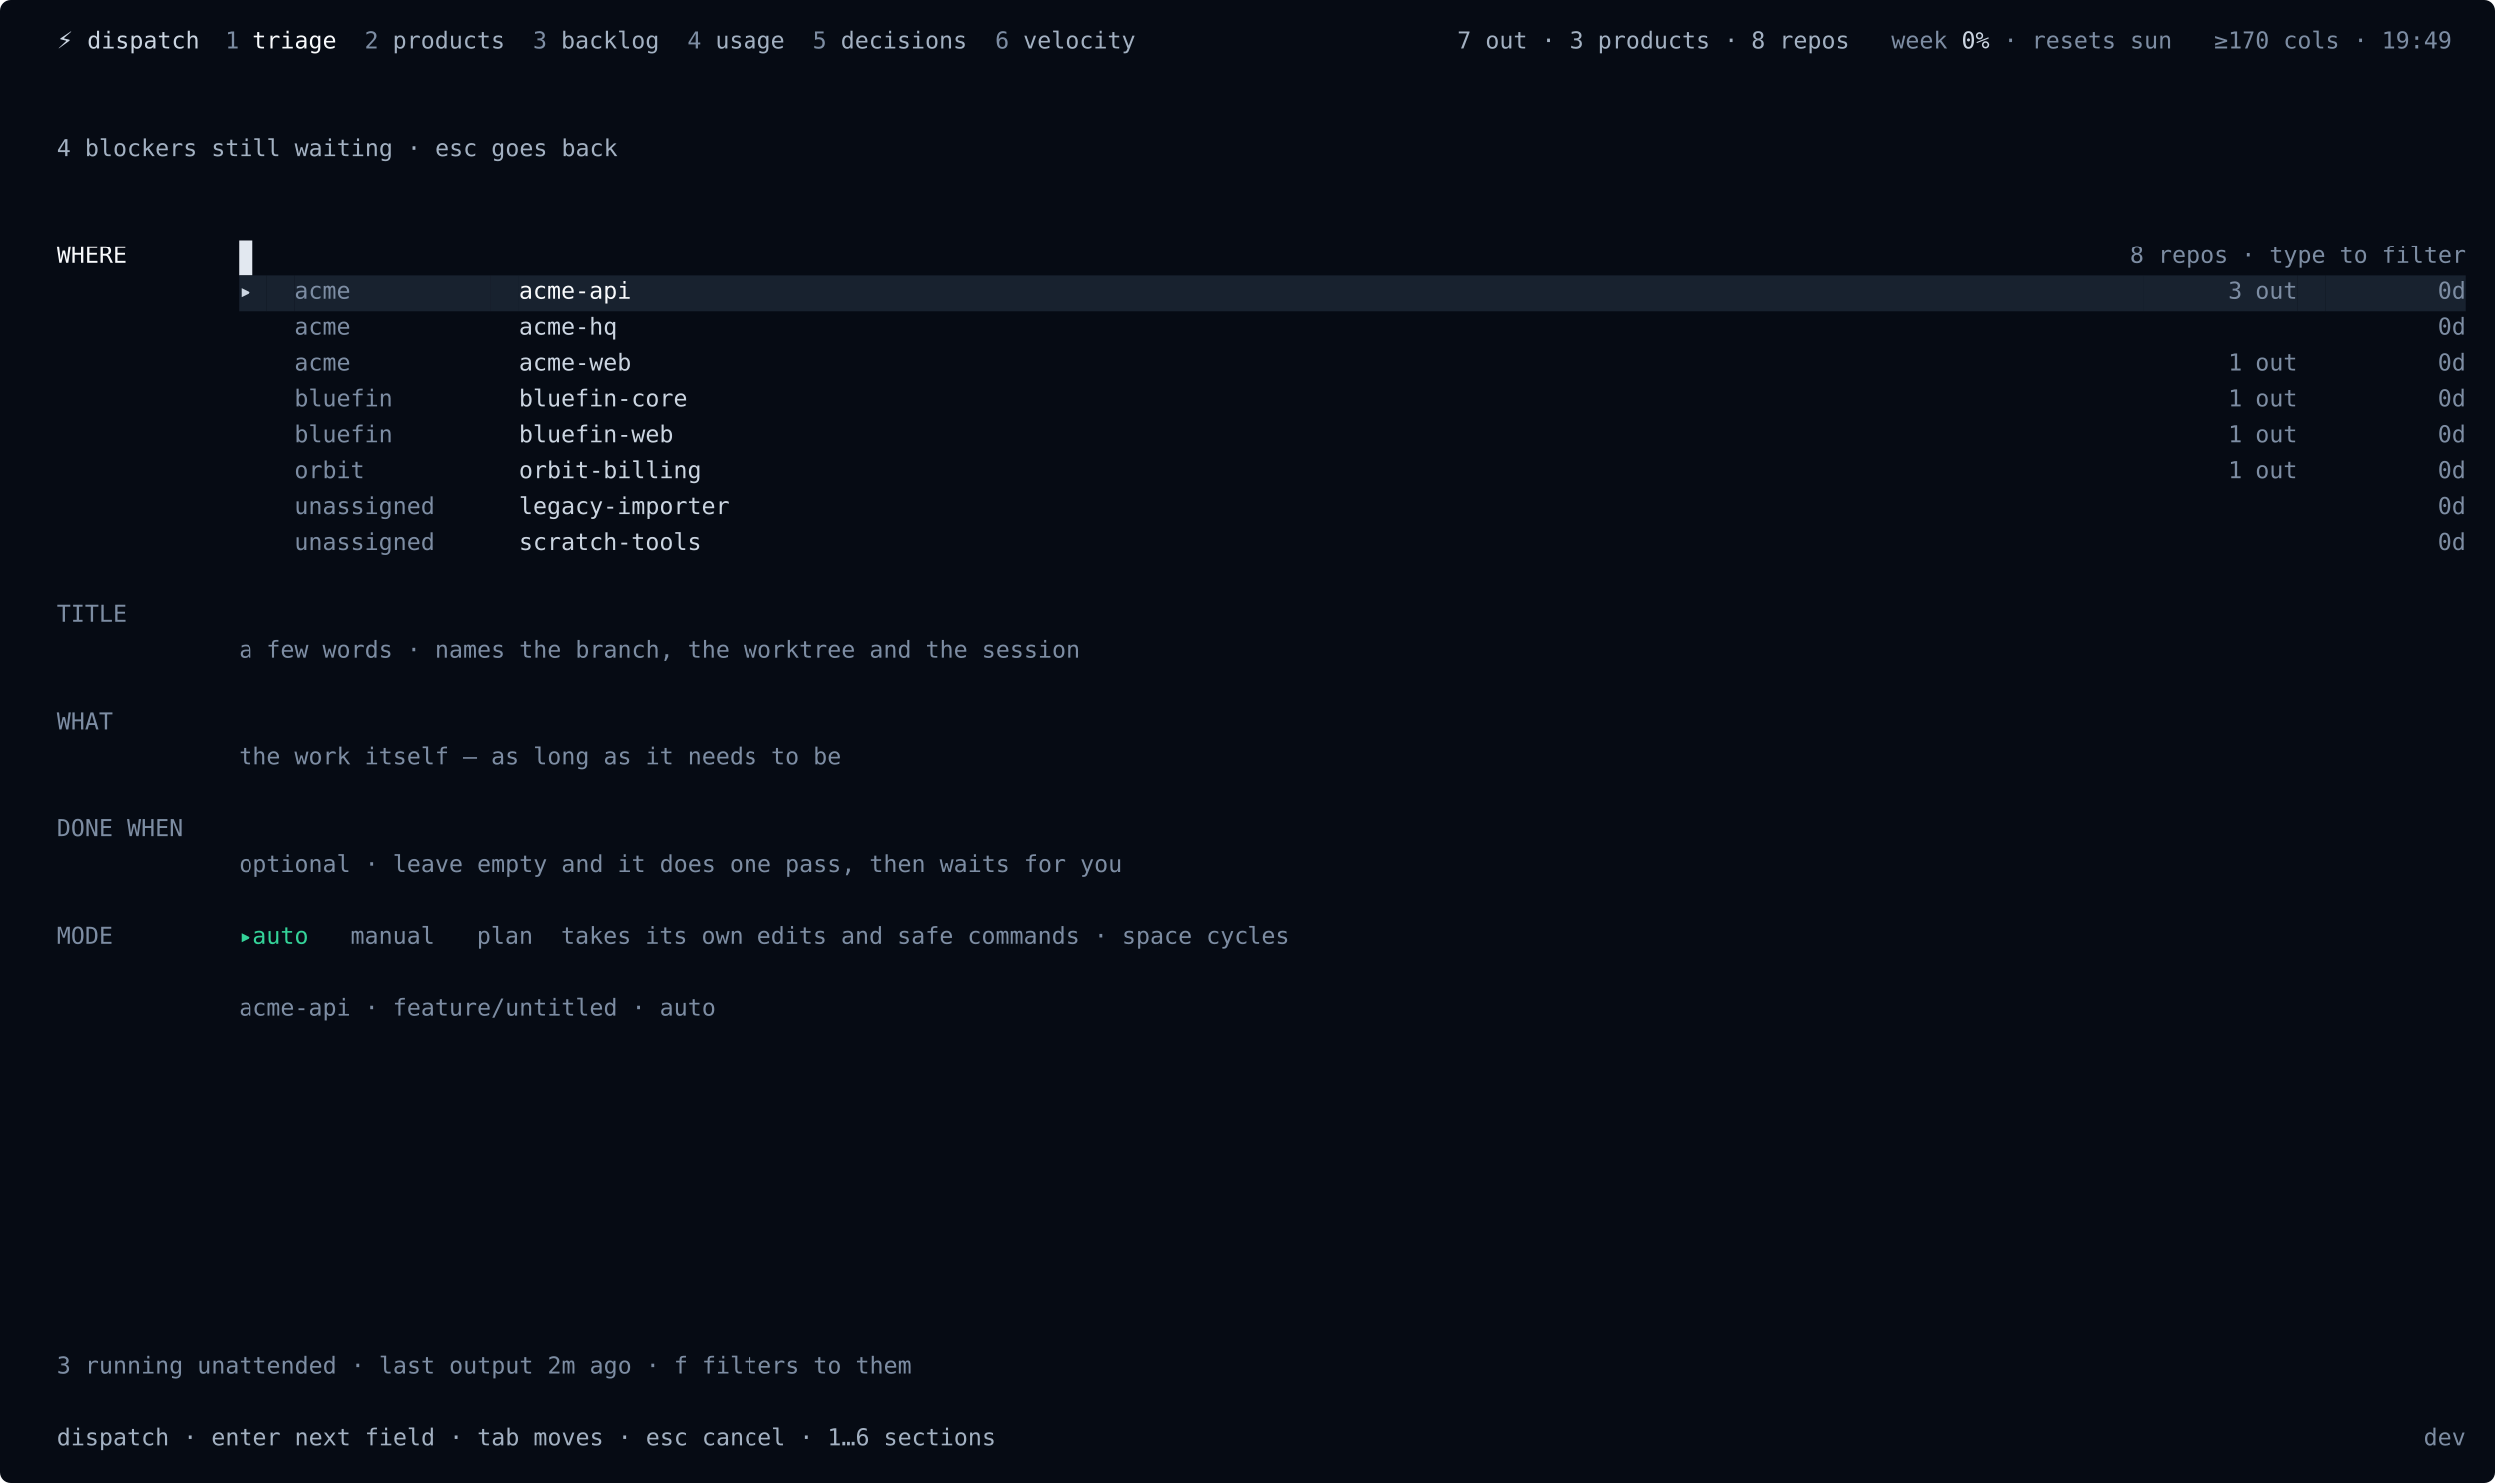
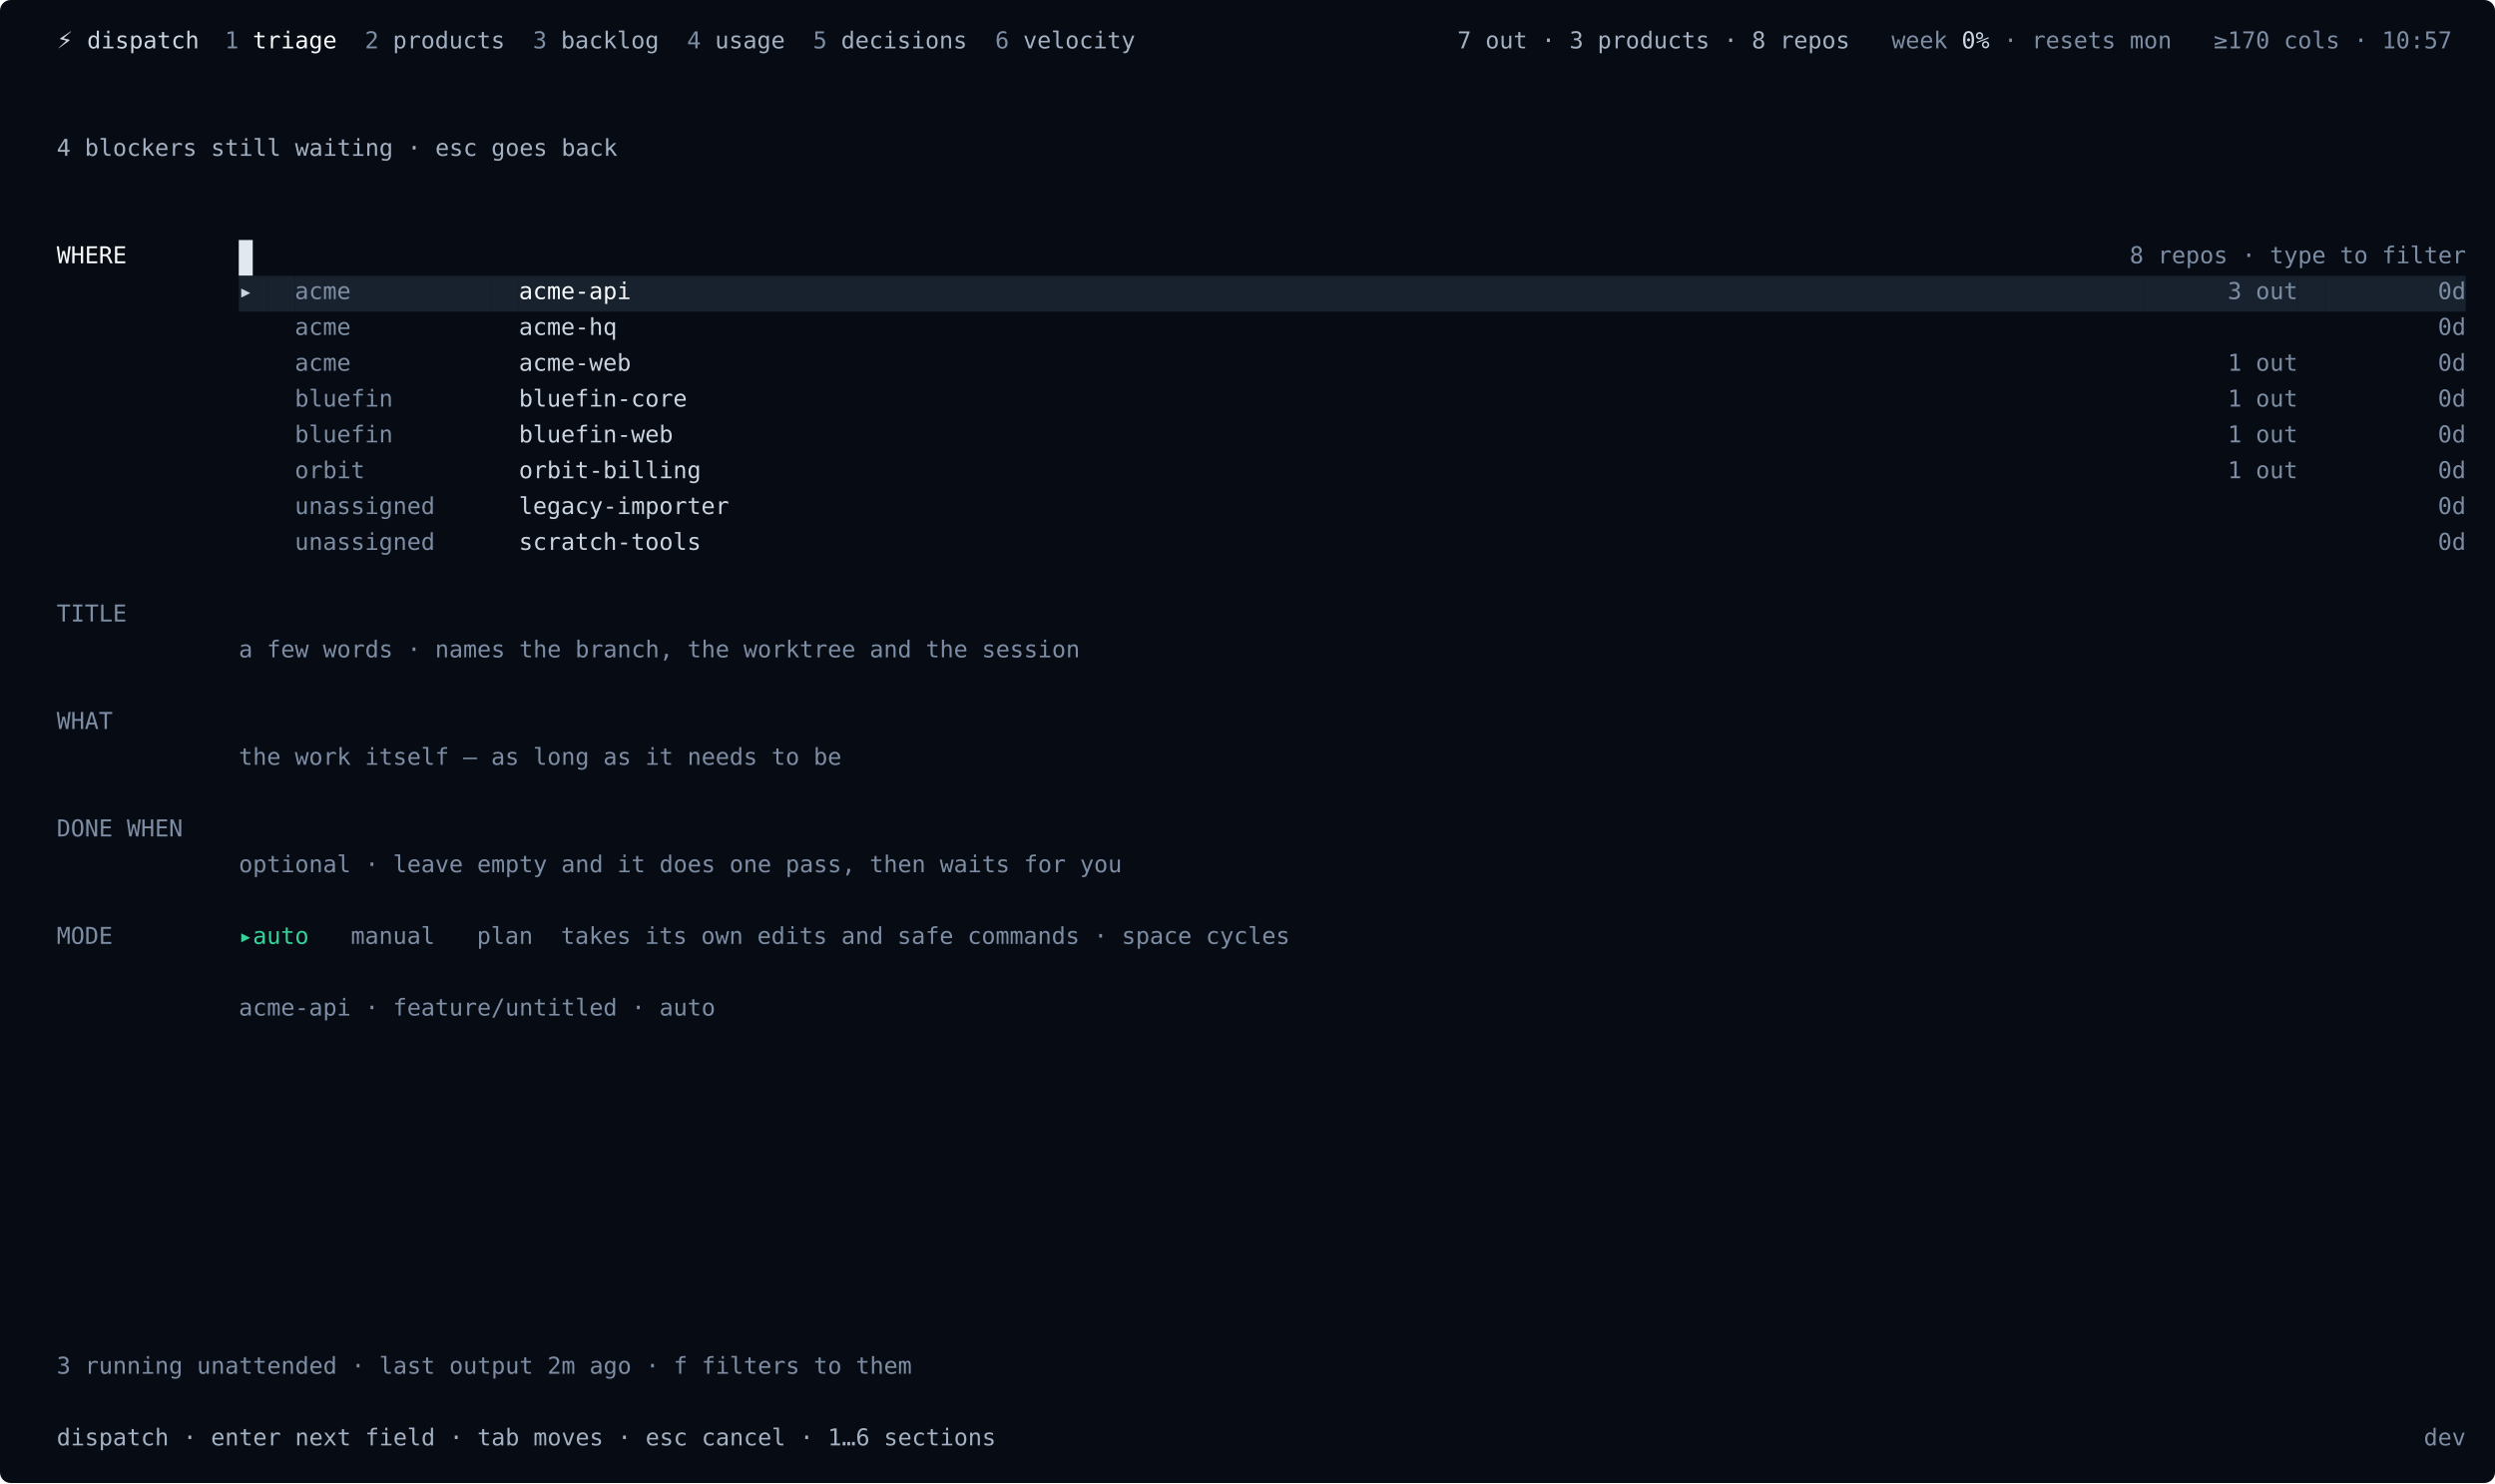
<svg xmlns="http://www.w3.org/2000/svg" width="1393" height="828" viewBox="0 0 1393 828" role="img" aria-label="Dispatching from the fleet">
  <rect width="1393" height="828" rx="6" fill="#060b14" />
  <g font-family="ui-monospace, SFMono-Regular, Menlo, Consolas, 'DejaVu Sans Mono', monospace" font-size="13.0" xml:space="preserve">
    <rect x="133.30" y="134.00" width="7.82" height="20.00" fill="#e2e8f0" />
    <rect x="133.30" y="154.00" width="15.64" height="20.00" fill="#18222f" />
    <rect x="148.94" y="154.00" width="15.64" height="20.00" fill="#18222f" />
    <rect x="164.58" y="154.00" width="109.48" height="20.00" fill="#18222f" />
    <rect x="274.06" y="154.00" width="15.64" height="20.00" fill="#18222f" />
    <rect x="289.70" y="154.00" width="907.12" height="20.00" fill="#18222f" />
    <rect x="1196.82" y="154.00" width="15.64" height="20.00" fill="#18222f" />
    <rect x="1212.46" y="154.00" width="70.38" height="20.00" fill="#18222f" />
    <rect x="1282.84" y="154.00" width="15.64" height="20.00" fill="#18222f" />
    <rect x="1298.48" y="154.00" width="78.20" height="20.00" fill="#18222f" />
    <text xml:space="preserve" y="27.00" fill="#e2e8f0">
      <tspan x="16.00">  </tspan>
      <tspan x="31.64" fill="#cbd5e1">⚡ dispatch</tspan>
      <tspan x="109.84">  </tspan>
      <tspan x="125.48" fill="#7d8da3">1 </tspan>
      <tspan x="141.12" fill="#f8fafc">triage</tspan>
      <tspan x="188.04">  </tspan>
      <tspan x="203.68" fill="#7d8da3">2 </tspan>
      <tspan x="219.32" fill="#a3b1c2">products</tspan>
      <tspan x="281.88">  </tspan>
      <tspan x="297.52" fill="#7d8da3">3 </tspan>
      <tspan x="313.16" fill="#a3b1c2">backlog</tspan>
      <tspan x="367.90">  </tspan>
      <tspan x="383.54" fill="#7d8da3">4 </tspan>
      <tspan x="399.18" fill="#a3b1c2">usage</tspan>
      <tspan x="438.28">  </tspan>
      <tspan x="453.92" fill="#7d8da3">5 </tspan>
      <tspan x="469.56" fill="#a3b1c2">decisions</tspan>
      <tspan x="539.94">  </tspan>
      <tspan x="555.58" fill="#7d8da3">6 </tspan>
      <tspan x="571.22" fill="#a3b1c2">velocity</tspan>
      <tspan x="633.78">                       </tspan>
      <tspan x="813.64" fill="#a3b1c2">7 out · 3 products · 8 repos</tspan>
      <tspan x="1032.60">   </tspan>
      <tspan x="1056.06" fill="#7d8da3">week </tspan>
      <tspan x="1095.16" fill="#cbd5e1">0%</tspan>
-       <tspan x="1110.80" fill="#7d8da3"> · resets sun</tspan>
+       <tspan x="1110.80" fill="#7d8da3"> · resets mon</tspan>
      <tspan x="1212.46">   </tspan>
-       <tspan x="1235.92" fill="#7d8da3">≥170 cols · 19:49</tspan>
+       <tspan x="1235.92" fill="#7d8da3">≥170 cols · 10:57</tspan>
    </text>
    <text xml:space="preserve" y="87.00" fill="#e2e8f0">
      <tspan x="16.00">  </tspan>
      <tspan x="31.64" fill="#a3b1c2">4 blockers still waiting · esc goes back</tspan>
    </text>
    <text xml:space="preserve" y="147.00" fill="#e2e8f0">
      <tspan x="16.00">  </tspan>
      <tspan x="31.64" fill="#f8fafc">WHERE      </tspan>
      <tspan x="117.66">  </tspan>
      <tspan x="133.30" fill="#060b14"> </tspan>
      <tspan x="141.12">                                                                                                                                      </tspan>
      <tspan x="1189.00" fill="#7d8da3">8 repos · type to filter</tspan>
    </text>
    <text xml:space="preserve" y="167.00" fill="#e2e8f0">
      <tspan x="16.00">               </tspan>
      <tspan x="133.30" fill="#cbd5e1">▸ </tspan>
      <tspan x="148.94">  </tspan>
      <tspan x="164.58" fill="#7d8da3">acme          </tspan>
      <tspan x="274.06">  </tspan>
      <tspan x="289.70" fill="#f8fafc">acme-api                                                                                                            </tspan>
      <tspan x="1196.82">  </tspan>
      <tspan x="1212.46" fill="#7d8da3">    3 out</tspan>
      <tspan x="1282.84">  </tspan>
      <tspan x="1298.48" fill="#7d8da3">        0d</tspan>
    </text>
    <text xml:space="preserve" y="187.00" fill="#e2e8f0">
      <tspan x="16.00">               </tspan>
      <tspan x="133.30" fill="#cbd5e1">  </tspan>
      <tspan x="148.94">  </tspan>
      <tspan x="164.58" fill="#7d8da3">acme          </tspan>
      <tspan x="274.06">  </tspan>
      <tspan x="289.70" fill="#cbd5e1">acme-hq                                                                                                             </tspan>
      <tspan x="1196.82">  </tspan>
      <tspan x="1212.46" fill="#7d8da3">         </tspan>
      <tspan x="1282.84">  </tspan>
      <tspan x="1298.48" fill="#7d8da3">        0d</tspan>
    </text>
    <text xml:space="preserve" y="207.00" fill="#e2e8f0">
      <tspan x="16.00">               </tspan>
      <tspan x="133.30" fill="#cbd5e1">  </tspan>
      <tspan x="148.94">  </tspan>
      <tspan x="164.58" fill="#7d8da3">acme          </tspan>
      <tspan x="274.06">  </tspan>
      <tspan x="289.70" fill="#cbd5e1">acme-web                                                                                                            </tspan>
      <tspan x="1196.82">  </tspan>
      <tspan x="1212.46" fill="#7d8da3">    1 out</tspan>
      <tspan x="1282.84">  </tspan>
      <tspan x="1298.48" fill="#7d8da3">        0d</tspan>
    </text>
    <text xml:space="preserve" y="227.00" fill="#e2e8f0">
      <tspan x="16.00">               </tspan>
      <tspan x="133.30" fill="#cbd5e1">  </tspan>
      <tspan x="148.94">  </tspan>
      <tspan x="164.58" fill="#7d8da3">bluefin       </tspan>
      <tspan x="274.06">  </tspan>
      <tspan x="289.70" fill="#cbd5e1">bluefin-core                                                                                                        </tspan>
      <tspan x="1196.82">  </tspan>
      <tspan x="1212.46" fill="#7d8da3">    1 out</tspan>
      <tspan x="1282.84">  </tspan>
      <tspan x="1298.48" fill="#7d8da3">        0d</tspan>
    </text>
    <text xml:space="preserve" y="247.00" fill="#e2e8f0">
      <tspan x="16.00">               </tspan>
      <tspan x="133.30" fill="#cbd5e1">  </tspan>
      <tspan x="148.94">  </tspan>
      <tspan x="164.58" fill="#7d8da3">bluefin       </tspan>
      <tspan x="274.06">  </tspan>
      <tspan x="289.70" fill="#cbd5e1">bluefin-web                                                                                                         </tspan>
      <tspan x="1196.82">  </tspan>
      <tspan x="1212.46" fill="#7d8da3">    1 out</tspan>
      <tspan x="1282.84">  </tspan>
      <tspan x="1298.48" fill="#7d8da3">        0d</tspan>
    </text>
    <text xml:space="preserve" y="267.00" fill="#e2e8f0">
      <tspan x="16.00">               </tspan>
      <tspan x="133.30" fill="#cbd5e1">  </tspan>
      <tspan x="148.94">  </tspan>
      <tspan x="164.58" fill="#7d8da3">orbit         </tspan>
      <tspan x="274.06">  </tspan>
      <tspan x="289.70" fill="#cbd5e1">orbit-billing                                                                                                       </tspan>
      <tspan x="1196.82">  </tspan>
      <tspan x="1212.46" fill="#7d8da3">    1 out</tspan>
      <tspan x="1282.84">  </tspan>
      <tspan x="1298.48" fill="#7d8da3">        0d</tspan>
    </text>
    <text xml:space="preserve" y="287.00" fill="#e2e8f0">
      <tspan x="16.00">               </tspan>
      <tspan x="133.30" fill="#cbd5e1">  </tspan>
      <tspan x="148.94">  </tspan>
      <tspan x="164.58" fill="#7d8da3">unassigned    </tspan>
      <tspan x="274.06">  </tspan>
      <tspan x="289.70" fill="#cbd5e1">legacy-importer                                                                                                     </tspan>
      <tspan x="1196.82">  </tspan>
      <tspan x="1212.46" fill="#7d8da3">         </tspan>
      <tspan x="1282.84">  </tspan>
      <tspan x="1298.48" fill="#7d8da3">        0d</tspan>
    </text>
    <text xml:space="preserve" y="307.00" fill="#e2e8f0">
      <tspan x="16.00">               </tspan>
      <tspan x="133.30" fill="#cbd5e1">  </tspan>
      <tspan x="148.94">  </tspan>
      <tspan x="164.58" fill="#7d8da3">unassigned    </tspan>
      <tspan x="274.06">  </tspan>
      <tspan x="289.70" fill="#cbd5e1">scratch-tools                                                                                                       </tspan>
      <tspan x="1196.82">  </tspan>
      <tspan x="1212.46" fill="#7d8da3">         </tspan>
      <tspan x="1282.84">  </tspan>
      <tspan x="1298.48" fill="#7d8da3">        0d</tspan>
    </text>
    <text xml:space="preserve" y="347.00" fill="#e2e8f0">
      <tspan x="16.00">  </tspan>
      <tspan x="31.64" fill="#7d8da3">TITLE      </tspan>
    </text>
    <text xml:space="preserve" y="367.00" fill="#e2e8f0">
      <tspan x="16.00">               </tspan>
      <tspan x="133.30" fill="#7d8da3">a few words · names the branch, the worktree and the session</tspan>
    </text>
    <text xml:space="preserve" y="407.00" fill="#e2e8f0">
      <tspan x="16.00">  </tspan>
      <tspan x="31.64" fill="#7d8da3">WHAT       </tspan>
    </text>
    <text xml:space="preserve" y="427.00" fill="#e2e8f0">
      <tspan x="16.00">               </tspan>
      <tspan x="133.30" fill="#7d8da3">the work itself — as long as it needs to be</tspan>
    </text>
    <text xml:space="preserve" y="467.00" fill="#e2e8f0">
      <tspan x="16.00">  </tspan>
      <tspan x="31.64" fill="#7d8da3">DONE WHEN  </tspan>
    </text>
    <text xml:space="preserve" y="487.00" fill="#e2e8f0">
      <tspan x="16.00">               </tspan>
      <tspan x="133.30" fill="#7d8da3">optional · leave empty and it does one pass, then waits for you</tspan>
    </text>
    <text xml:space="preserve" y="527.00" fill="#e2e8f0">
      <tspan x="16.00">  </tspan>
      <tspan x="31.64" fill="#7d8da3">MODE       </tspan>
      <tspan x="117.66">  </tspan>
      <tspan x="133.30" fill="#34d399">▸auto</tspan>
      <tspan x="172.40">  </tspan>
      <tspan x="188.04" fill="#7d8da3"> manual</tspan>
      <tspan x="242.78">  </tspan>
      <tspan x="258.42" fill="#7d8da3"> plan</tspan>
      <tspan x="297.52">  </tspan>
      <tspan x="313.16" fill="#7d8da3">takes its own edits and safe commands · space cycles</tspan>
    </text>
    <text xml:space="preserve" y="567.00" fill="#e2e8f0">
      <tspan x="16.00">               </tspan>
      <tspan x="133.30" fill="#7d8da3">acme-api · feature/untitled · auto</tspan>
    </text>
    <text xml:space="preserve" y="767.00" fill="#e2e8f0">
      <tspan x="16.00">  </tspan>
      <tspan x="31.64" fill="#7d8da3">3 running unattended · last output 2m ago · f filters to them</tspan>
    </text>
    <text xml:space="preserve" y="807.00" fill="#e2e8f0">
      <tspan x="16.00">  </tspan>
      <tspan x="31.64" fill="#a3b1c2">dispatch · enter next field · tab moves · esc cancel · 1…6 sections</tspan>
      <tspan x="555.58">                                                                                                      </tspan>
      <tspan x="1353.22" fill="#7d8da3">dev</tspan>
    </text>
  </g>
</svg>
